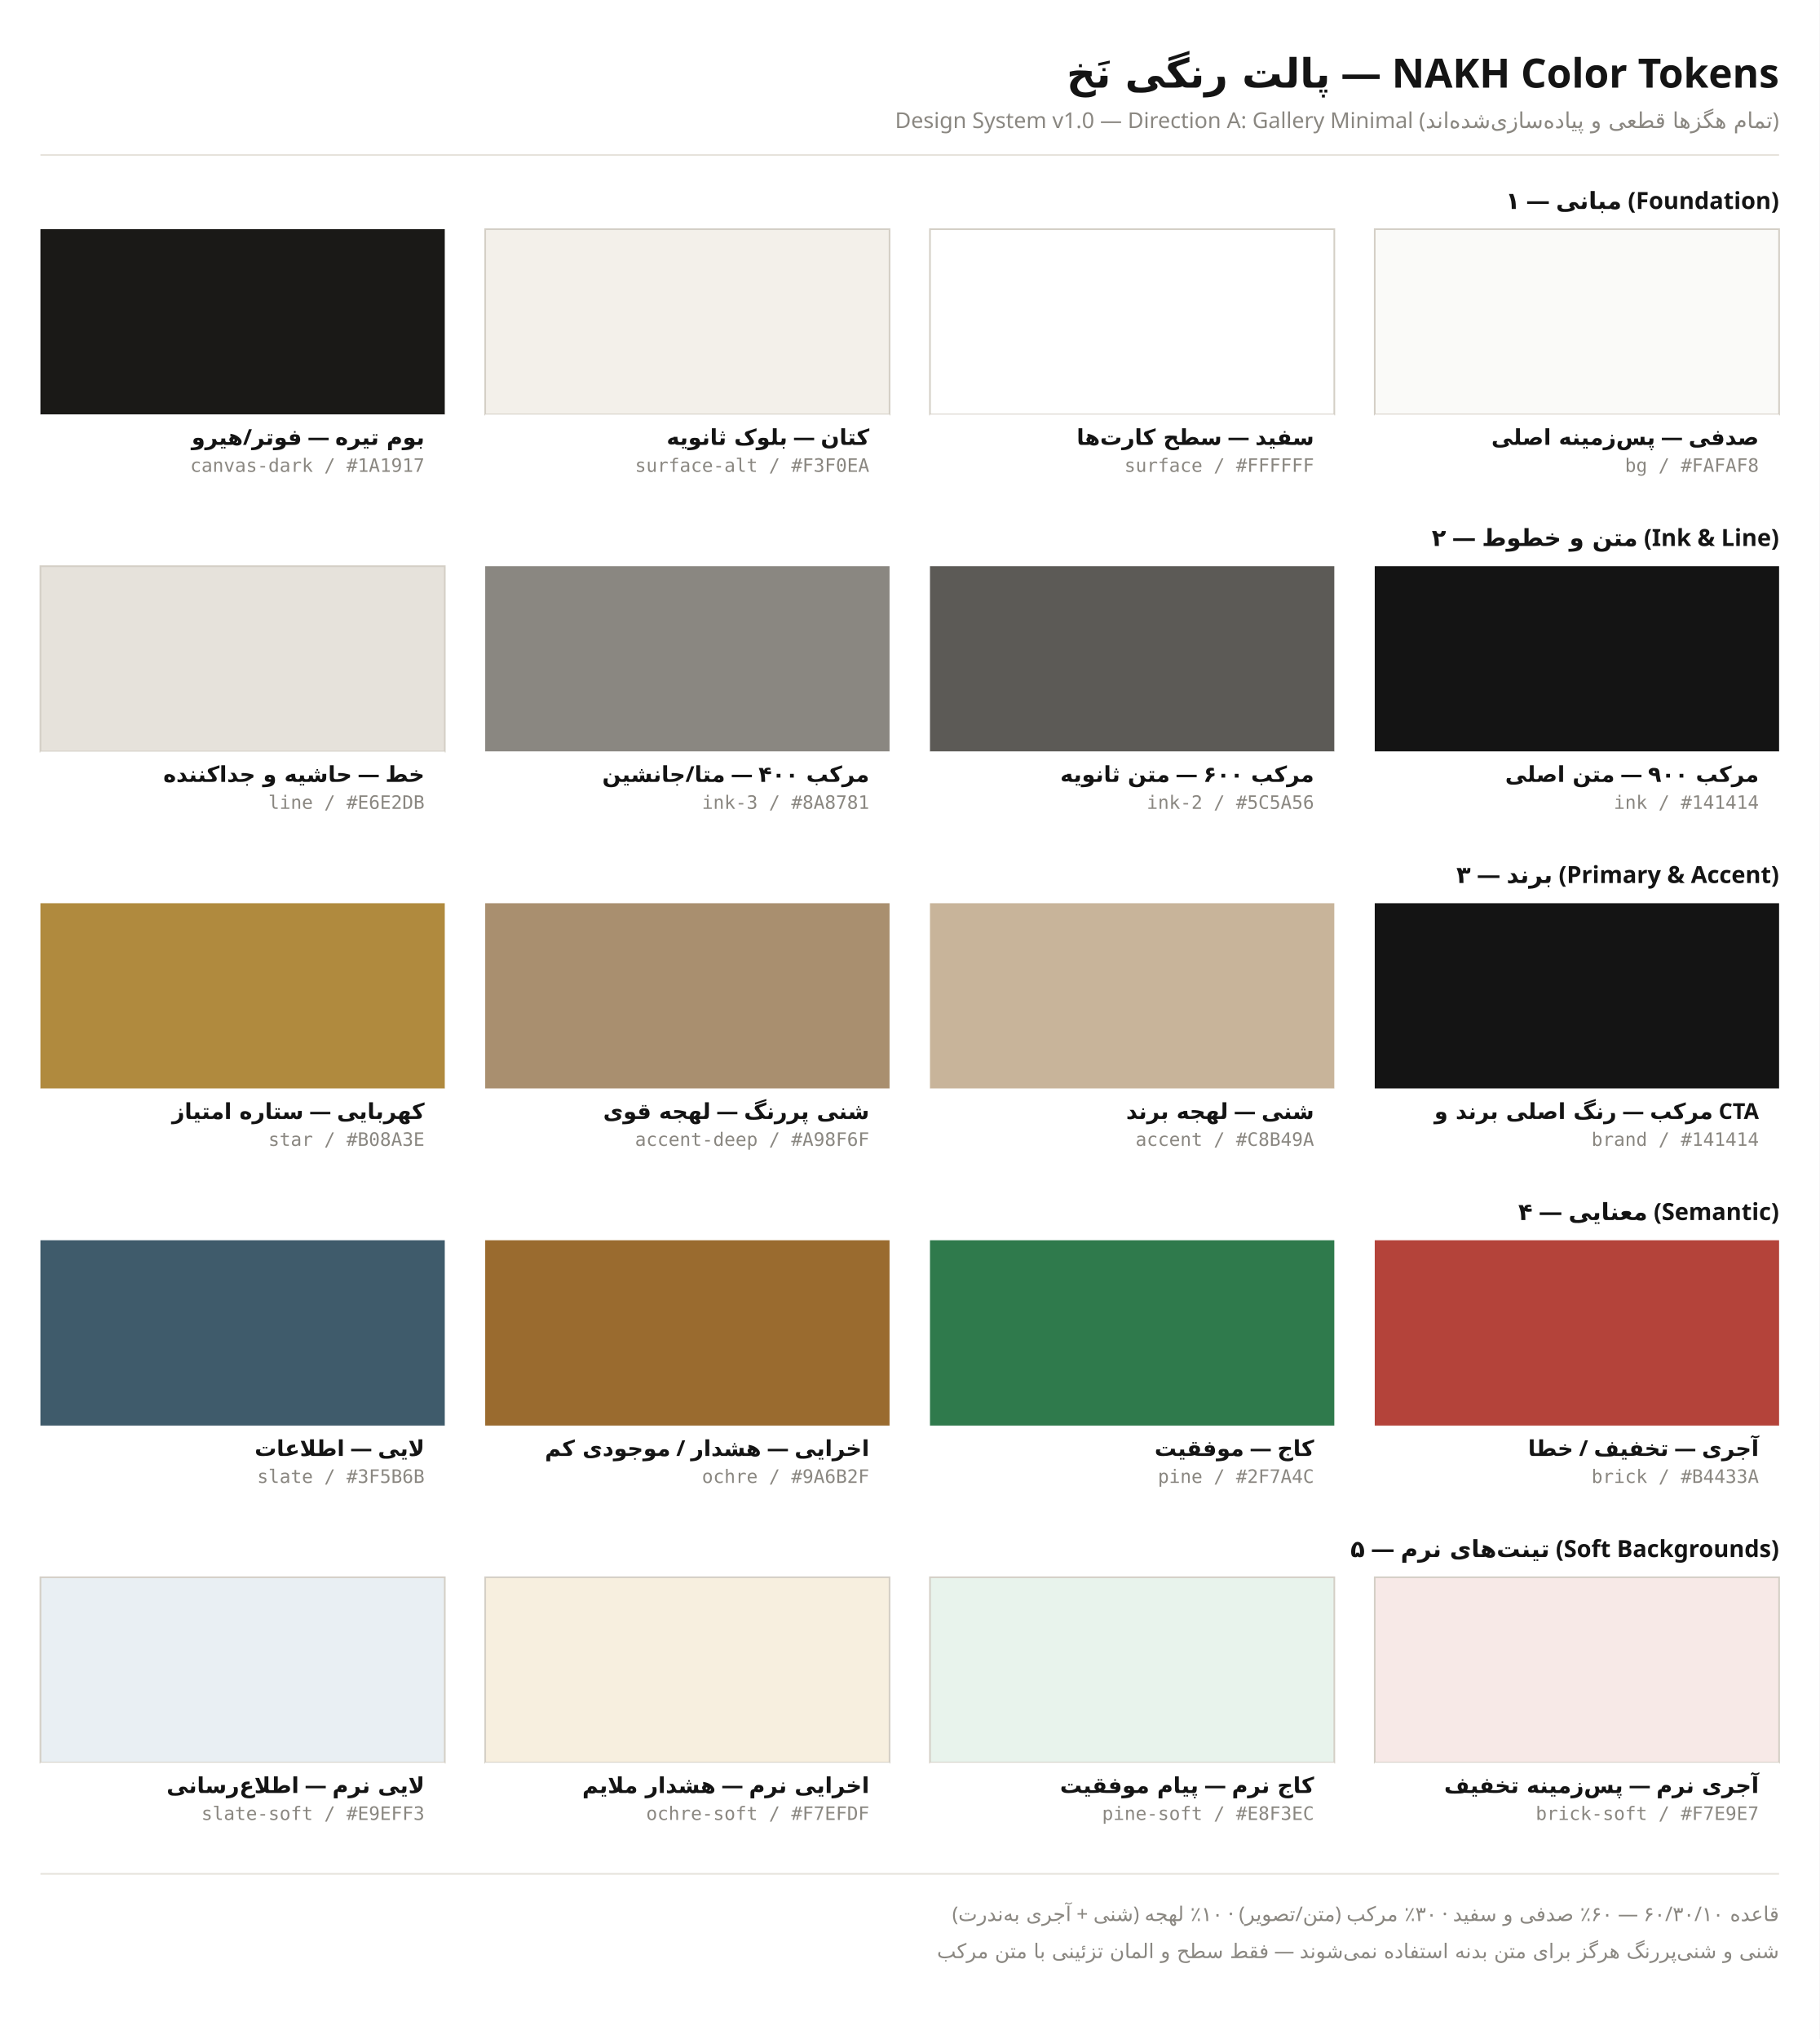
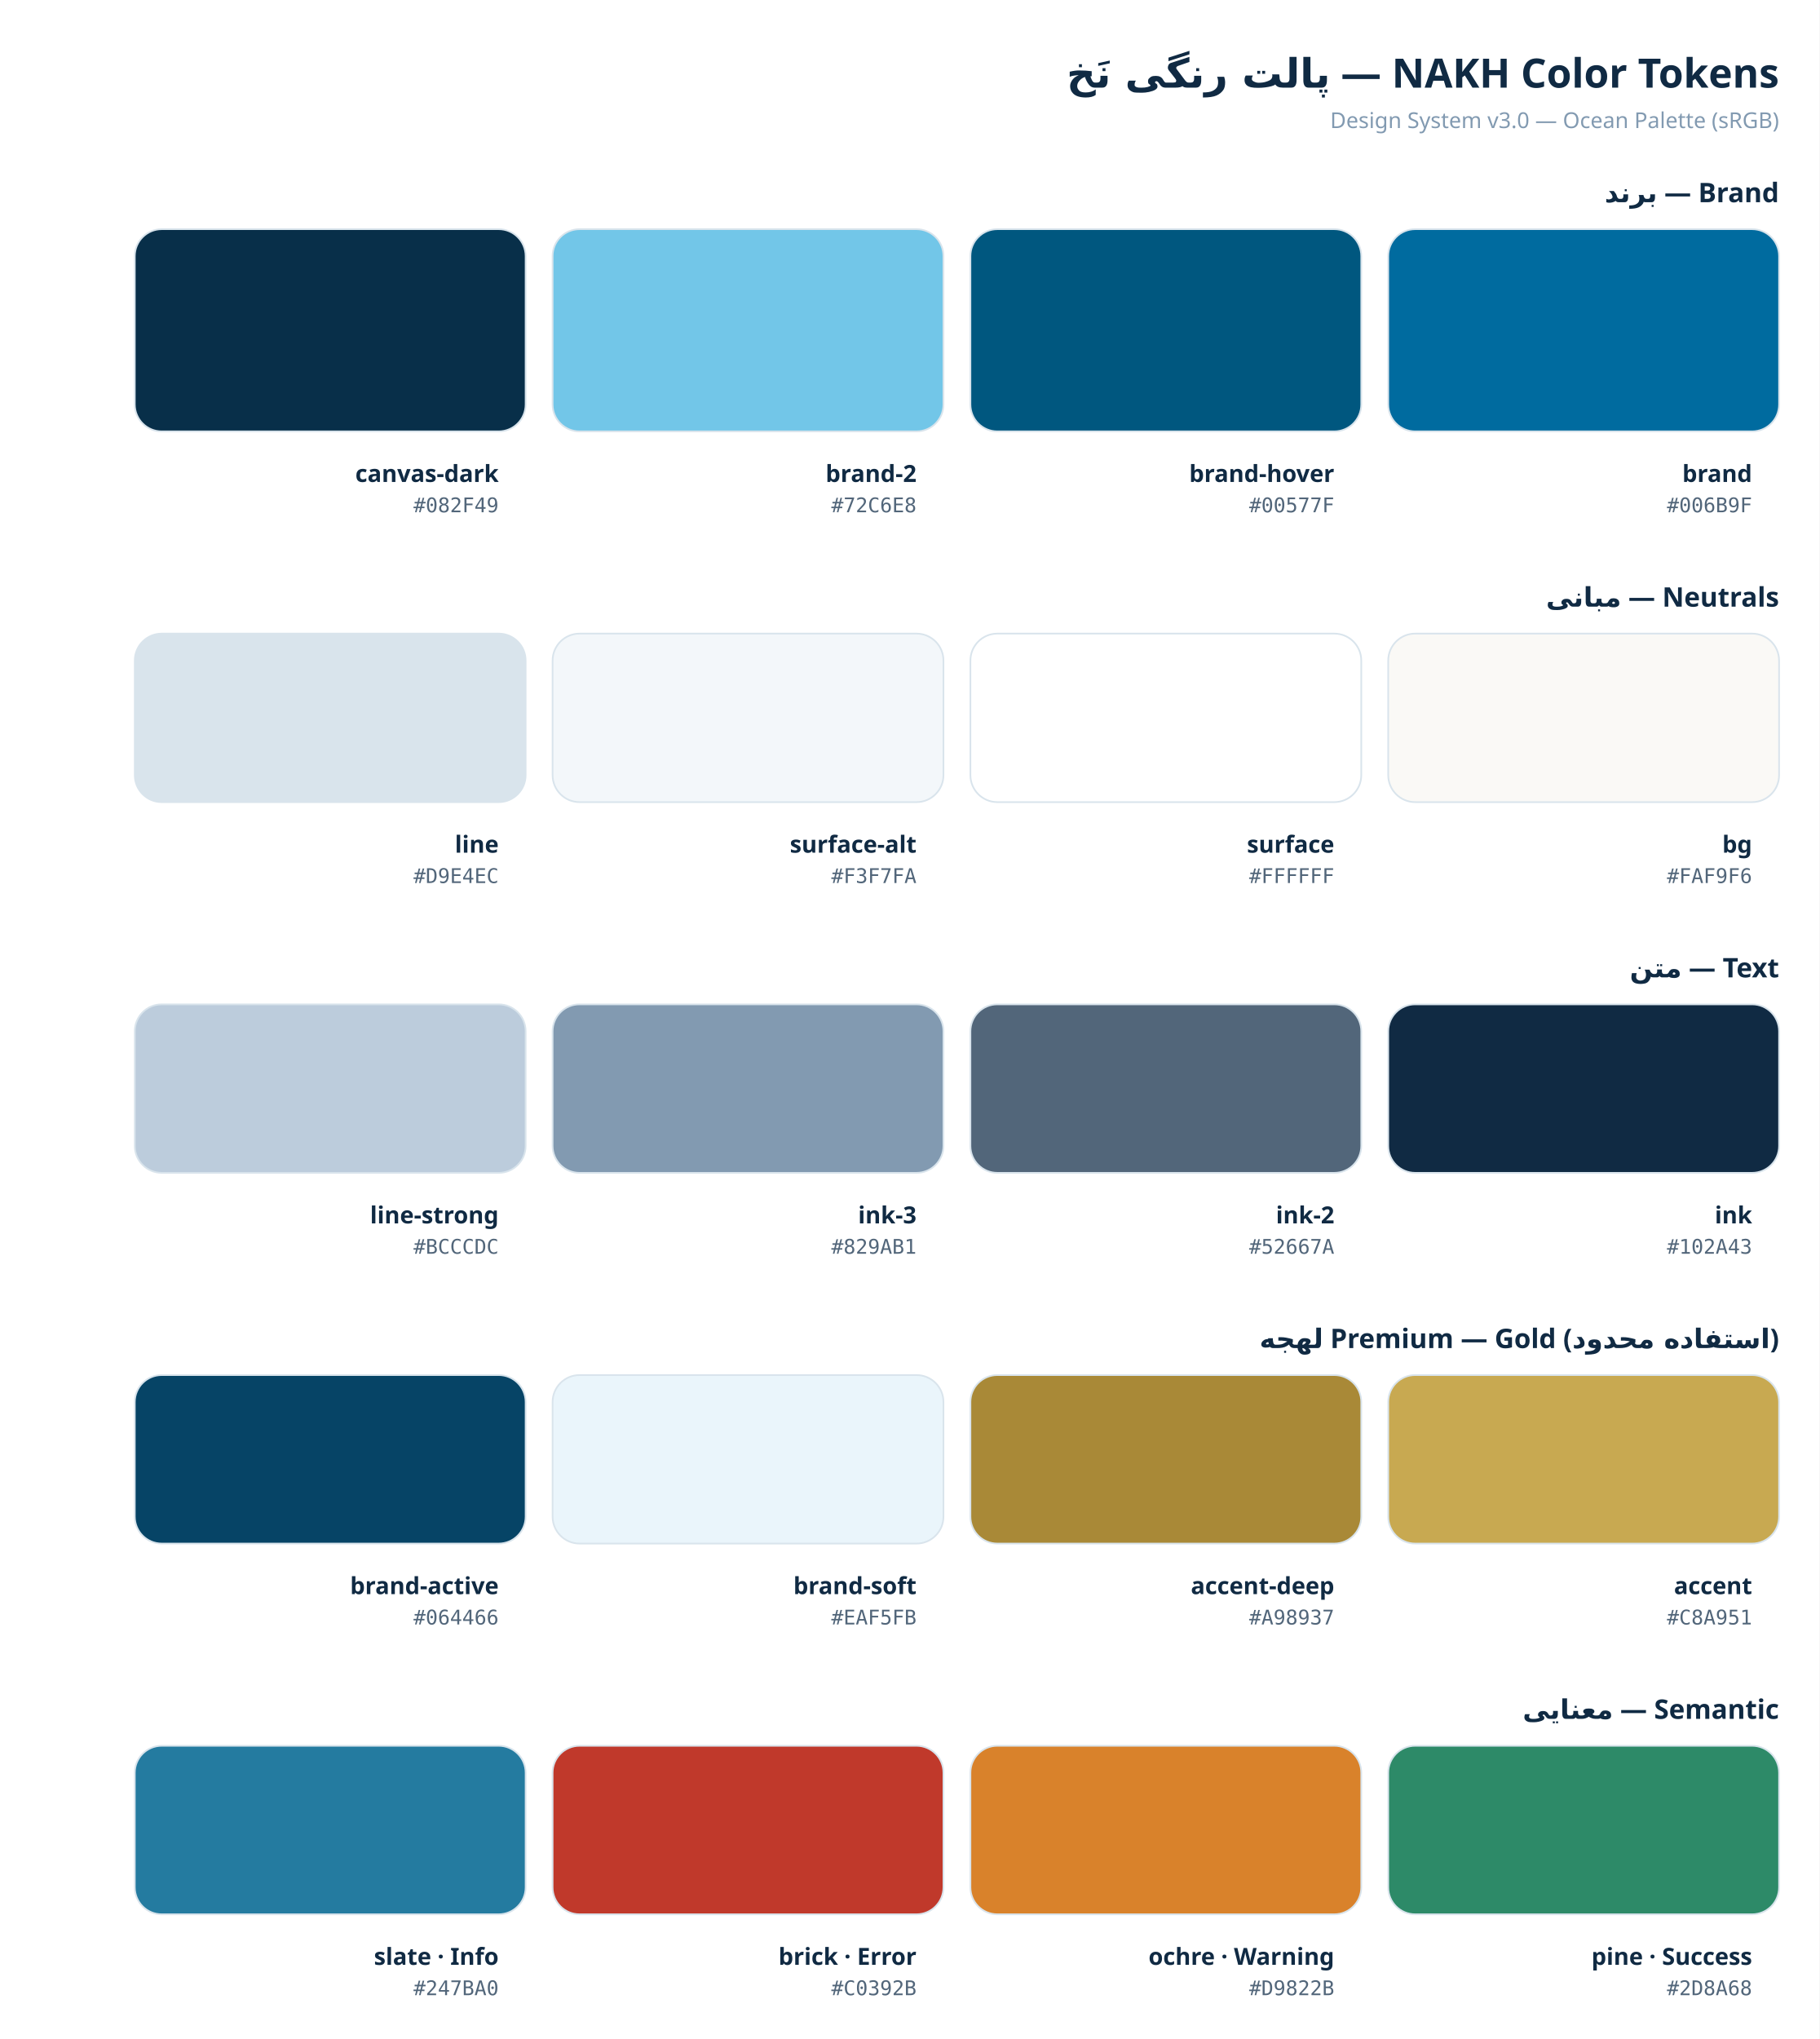
<svg xmlns="http://www.w3.org/2000/svg" width="1080" height="1210" viewBox="0 0 1080 1210" font-family="Vazirmatn, 'Segoe UI', Tahoma, sans-serif">
  <defs>
    <style>
-       .t { fill: #141414; }
-       .m { fill: #8A8781; }
+       .t { fill: #102A43; }
+       .m { fill: #829AB1; }
+       .card { stroke: #D9E4EC; stroke-width: 1; }
+       .hex { font-size: 12px; fill: #52667A; font-family: monospace; }
+       .name { font-size: 14px; font-weight: 700; fill: #102A43; }
    </style>
  </defs>
  <rect width="1080" height="1210" fill="#FFFFFF" />
  <text x="1056" y="52" text-anchor="end" font-size="24" font-weight="800" class="t">پالت رنگی نَخ — NAKH Color Tokens</text>
-   <text x="1056" y="76" text-anchor="end" font-size="13" class="m">Design System v1.0 — Direction A: Gallery Minimal (تمام هگزها قطعی و پیاده‌سازی‌شده‌اند)</text>
-   <line x1="24" y1="92" x2="1056" y2="92" stroke="#E6E2DB" stroke-width="1" />
-   <text x="1056" y="124" text-anchor="end" font-size="14" font-weight="700" class="t">۱ — مبانی (Foundation)</text>
-   <g transform="translate(816,136)">
-     <rect width="240" height="110" fill="#FAFAF8" stroke="#D4CFC6" stroke-width="1" />
-     <rect y="110" width="240" height="40" fill="#FFFFFF" />
-     <text x="228" y="128" text-anchor="end" font-size="13" font-weight="600" class="t">صدفی — پس‌زمینه اصلی</text>
-     <text x="228" y="144" text-anchor="end" font-size="11" font-family="monospace" class="m">bg / #FAFAF8</text>
+   <text x="1056" y="76" text-anchor="end" font-size="13" class="m">Design System v3.0 — Ocean Palette (sRGB)</text>
+   <text x="1056" y="120" text-anchor="end" font-size="16" font-weight="700" class="t">برند — Brand</text>
+   <g>
+     <rect x="824" y="136" width="232" height="120" rx="16" fill="#006B9F" class="card" />
+     <text x="1040" y="286" text-anchor="end" class="name">brand</text>
+     <text x="1040" y="304" text-anchor="end" class="hex">#006B9F</text>
+     <rect x="576" y="136" width="232" height="120" rx="16" fill="#00577F" class="card" />
+     <text x="792" y="286" text-anchor="end" class="name">brand-hover</text>
+     <text x="792" y="304" text-anchor="end" class="hex">#00577F</text>
+     <rect x="328" y="136" width="232" height="120" rx="16" fill="#72C6E8" class="card" />
+     <text x="544" y="286" text-anchor="end" class="name">brand-2</text>
+     <text x="544" y="304" text-anchor="end" class="hex">#72C6E8</text>
+     <rect x="80" y="136" width="232" height="120" rx="16" fill="#082F49" class="card" />
+     <text x="296" y="286" text-anchor="end" class="name">canvas-dark</text>
+     <text x="296" y="304" text-anchor="end" class="hex">#082F49</text>
  </g>
-   <g transform="translate(552,136)">
-     <rect width="240" height="110" fill="#FFFFFF" stroke="#D4CFC6" stroke-width="1" />
-     <rect y="110" width="240" height="40" fill="#FFFFFF" />
-     <text x="228" y="128" text-anchor="end" font-size="13" font-weight="600" class="t">سفید — سطح کارت‌ها</text>
-     <text x="228" y="144" text-anchor="end" font-size="11" font-family="monospace" class="m">surface / #FFFFFF</text>
+   <text x="1056" y="360" text-anchor="end" font-size="16" font-weight="700" class="t">مبانی — Neutrals</text>
+   <g>
+     <rect x="824" y="376" width="232" height="100" rx="16" fill="#FAF9F6" class="card" />
+     <text x="1040" y="506" text-anchor="end" class="name">bg</text>
+     <text x="1040" y="524" text-anchor="end" class="hex">#FAF9F6</text>
+     <rect x="576" y="376" width="232" height="100" rx="16" fill="#FFFFFF" class="card" />
+     <text x="792" y="506" text-anchor="end" class="name">surface</text>
+     <text x="792" y="524" text-anchor="end" class="hex">#FFFFFF</text>
+     <rect x="328" y="376" width="232" height="100" rx="16" fill="#F3F7FA" class="card" />
+     <text x="544" y="506" text-anchor="end" class="name">surface-alt</text>
+     <text x="544" y="524" text-anchor="end" class="hex">#F3F7FA</text>
+     <rect x="80" y="376" width="232" height="100" rx="16" fill="#D9E4EC" class="card" />
+     <text x="296" y="506" text-anchor="end" class="name">line</text>
+     <text x="296" y="524" text-anchor="end" class="hex">#D9E4EC</text>
  </g>
-   <g transform="translate(288,136)">
-     <rect width="240" height="110" fill="#F3F0EA" stroke="#D4CFC6" stroke-width="1" />
-     <rect y="110" width="240" height="40" fill="#FFFFFF" />
-     <text x="228" y="128" text-anchor="end" font-size="13" font-weight="600" class="t">کتان — بلوک ثانویه</text>
-     <text x="228" y="144" text-anchor="end" font-size="11" font-family="monospace" class="m">surface-alt / #F3F0EA</text>
+   <text x="1056" y="580" text-anchor="end" font-size="16" font-weight="700" class="t">متن — Text</text>
+   <g>
+     <rect x="824" y="596" width="232" height="100" rx="16" fill="#102A43" class="card" />
+     <text x="1040" y="726" text-anchor="end" class="name">ink</text>
+     <text x="1040" y="744" text-anchor="end" class="hex">#102A43</text>
+     <rect x="576" y="596" width="232" height="100" rx="16" fill="#52667A" class="card" />
+     <text x="792" y="726" text-anchor="end" class="name">ink-2</text>
+     <text x="792" y="744" text-anchor="end" class="hex">#52667A</text>
+     <rect x="328" y="596" width="232" height="100" rx="16" fill="#829AB1" class="card" />
+     <text x="544" y="726" text-anchor="end" class="name">ink-3</text>
+     <text x="544" y="744" text-anchor="end" class="hex">#829AB1</text>
+     <rect x="80" y="596" width="232" height="100" rx="16" fill="#BCCCDC" class="card" />
+     <text x="296" y="726" text-anchor="end" class="name">line-strong</text>
+     <text x="296" y="744" text-anchor="end" class="hex">#BCCCDC</text>
  </g>
-   <g transform="translate(24,136)">
-     <rect width="240" height="110" fill="#1A1917" />
-     <rect y="110" width="240" height="40" fill="#FFFFFF" />
-     <text x="228" y="128" text-anchor="end" font-size="13" font-weight="600" class="t">بوم تیره — فوتر/هیرو</text>
-     <text x="228" y="144" text-anchor="end" font-size="11" font-family="monospace" class="m">canvas-dark / #1A1917</text>
+   <text x="1056" y="800" text-anchor="end" font-size="16" font-weight="700" class="t">لهجه Premium — Gold (استفاده محدود)</text>
+   <g>
+     <rect x="824" y="816" width="232" height="100" rx="16" fill="#C8A951" class="card" />
+     <text x="1040" y="946" text-anchor="end" class="name">accent</text>
+     <text x="1040" y="964" text-anchor="end" class="hex">#C8A951</text>
+     <rect x="576" y="816" width="232" height="100" rx="16" fill="#A98937" class="card" />
+     <text x="792" y="946" text-anchor="end" class="name">accent-deep</text>
+     <text x="792" y="964" text-anchor="end" class="hex">#A98937</text>
+     <rect x="328" y="816" width="232" height="100" rx="16" fill="#EAF5FB" class="card" />
+     <text x="544" y="946" text-anchor="end" class="name">brand-soft</text>
+     <text x="544" y="964" text-anchor="end" class="hex">#EAF5FB</text>
+     <rect x="80" y="816" width="232" height="100" rx="16" fill="#064466" class="card" />
+     <text x="296" y="946" text-anchor="end" class="name">brand-active</text>
+     <text x="296" y="964" text-anchor="end" class="hex">#064466</text>
  </g>
-   <text x="1056" y="324" text-anchor="end" font-size="14" font-weight="700" class="t">۲ — متن و خطوط (Ink &amp; Line)</text>
-   <g transform="translate(816,336)">
-     <rect width="240" height="110" fill="#141414" />
-     <rect y="110" width="240" height="40" fill="#FFFFFF" />
-     <text x="228" y="128" text-anchor="end" font-size="13" font-weight="600" class="t">مرکب ۹۰۰ — متن اصلی</text>
-     <text x="228" y="144" text-anchor="end" font-size="11" font-family="monospace" class="m">ink / #141414</text>
+   <text x="1056" y="1020" text-anchor="end" font-size="16" font-weight="700" class="t">معنایی — Semantic</text>
+   <g>
+     <rect x="824" y="1036" width="232" height="100" rx="16" fill="#2D8A68" class="card" />
+     <text x="1040" y="1166" text-anchor="end" class="name">pine · Success</text>
+     <text x="1040" y="1184" text-anchor="end" class="hex">#2D8A68</text>
+     <rect x="576" y="1036" width="232" height="100" rx="16" fill="#D9822B" class="card" />
+     <text x="792" y="1166" text-anchor="end" class="name">ochre · Warning</text>
+     <text x="792" y="1184" text-anchor="end" class="hex">#D9822B</text>
+     <rect x="328" y="1036" width="232" height="100" rx="16" fill="#C0392B" class="card" />
+     <text x="544" y="1166" text-anchor="end" class="name">brick · Error</text>
+     <text x="544" y="1184" text-anchor="end" class="hex">#C0392B</text>
+     <rect x="80" y="1036" width="232" height="100" rx="16" fill="#247BA0" class="card" />
+     <text x="296" y="1166" text-anchor="end" class="name">slate · Info</text>
+     <text x="296" y="1184" text-anchor="end" class="hex">#247BA0</text>
  </g>
-   <g transform="translate(552,336)">
-     <rect width="240" height="110" fill="#5C5A56" />
-     <rect y="110" width="240" height="40" fill="#FFFFFF" />
-     <text x="228" y="128" text-anchor="end" font-size="13" font-weight="600" class="t">مرکب ۶۰۰ — متن ثانویه</text>
-     <text x="228" y="144" text-anchor="end" font-size="11" font-family="monospace" class="m">ink-2 / #5C5A56</text>
-   </g>
-   <g transform="translate(288,336)">
-     <rect width="240" height="110" fill="#8A8781" />
-     <rect y="110" width="240" height="40" fill="#FFFFFF" />
-     <text x="228" y="128" text-anchor="end" font-size="13" font-weight="600" class="t">مرکب ۴۰۰ — متا/جانشین</text>
-     <text x="228" y="144" text-anchor="end" font-size="11" font-family="monospace" class="m">ink-3 / #8A8781</text>
-   </g>
-   <g transform="translate(24,336)">
-     <rect width="240" height="110" fill="#E6E2DB" stroke="#D4CFC6" stroke-width="1" />
-     <rect y="110" width="240" height="40" fill="#FFFFFF" />
-     <text x="228" y="128" text-anchor="end" font-size="13" font-weight="600" class="t">خط — حاشیه و جداکننده</text>
-     <text x="228" y="144" text-anchor="end" font-size="11" font-family="monospace" class="m">line / #E6E2DB</text>
-   </g>
-   <text x="1056" y="524" text-anchor="end" font-size="14" font-weight="700" class="t">۳ — برند (Primary &amp; Accent)</text>
-   <g transform="translate(816,536)">
-     <rect width="240" height="110" fill="#141414" />
-     <rect y="110" width="240" height="40" fill="#FFFFFF" />
-     <text x="228" y="128" text-anchor="end" font-size="13" font-weight="600" class="t">مرکب — رنگ اصلی برند و CTA</text>
-     <text x="228" y="144" text-anchor="end" font-size="11" font-family="monospace" class="m">brand / #141414</text>
-   </g>
-   <g transform="translate(552,536)">
-     <rect width="240" height="110" fill="#C8B49A" />
-     <rect y="110" width="240" height="40" fill="#FFFFFF" />
-     <text x="228" y="128" text-anchor="end" font-size="13" font-weight="600" class="t">شنی — لهجه برند</text>
-     <text x="228" y="144" text-anchor="end" font-size="11" font-family="monospace" class="m">accent / #C8B49A</text>
-   </g>
-   <g transform="translate(288,536)">
-     <rect width="240" height="110" fill="#A98F6F" />
-     <rect y="110" width="240" height="40" fill="#FFFFFF" />
-     <text x="228" y="128" text-anchor="end" font-size="13" font-weight="600" class="t">شنی پررنگ — لهجه قوی</text>
-     <text x="228" y="144" text-anchor="end" font-size="11" font-family="monospace" class="m">accent-deep / #A98F6F</text>
-   </g>
-   <g transform="translate(24,536)">
-     <rect width="240" height="110" fill="#B08A3E" />
-     <rect y="110" width="240" height="40" fill="#FFFFFF" />
-     <text x="228" y="128" text-anchor="end" font-size="13" font-weight="600" class="t">کهربایی — ستاره امتیاز</text>
-     <text x="228" y="144" text-anchor="end" font-size="11" font-family="monospace" class="m">star / #B08A3E</text>
-   </g>
-   <text x="1056" y="724" text-anchor="end" font-size="14" font-weight="700" class="t">۴ — معنایی (Semantic)</text>
-   <g transform="translate(816,736)">
-     <rect width="240" height="110" fill="#B4433A" />
-     <rect y="110" width="240" height="40" fill="#FFFFFF" />
-     <text x="228" y="128" text-anchor="end" font-size="13" font-weight="600" class="t">آجری — تخفیف / خطا</text>
-     <text x="228" y="144" text-anchor="end" font-size="11" font-family="monospace" class="m">brick / #B4433A</text>
-   </g>
-   <g transform="translate(552,736)">
-     <rect width="240" height="110" fill="#2F7A4C" />
-     <rect y="110" width="240" height="40" fill="#FFFFFF" />
-     <text x="228" y="128" text-anchor="end" font-size="13" font-weight="600" class="t">کاج — موفقیت</text>
-     <text x="228" y="144" text-anchor="end" font-size="11" font-family="monospace" class="m">pine / #2F7A4C</text>
-   </g>
-   <g transform="translate(288,736)">
-     <rect width="240" height="110" fill="#9A6B2F" />
-     <rect y="110" width="240" height="40" fill="#FFFFFF" />
-     <text x="228" y="128" text-anchor="end" font-size="13" font-weight="600" class="t">اخرایی — هشدار / موجودی کم</text>
-     <text x="228" y="144" text-anchor="end" font-size="11" font-family="monospace" class="m">ochre / #9A6B2F</text>
-   </g>
-   <g transform="translate(24,736)">
-     <rect width="240" height="110" fill="#3F5B6B" />
-     <rect y="110" width="240" height="40" fill="#FFFFFF" />
-     <text x="228" y="128" text-anchor="end" font-size="13" font-weight="600" class="t">لایی — اطلاعات</text>
-     <text x="228" y="144" text-anchor="end" font-size="11" font-family="monospace" class="m">slate / #3F5B6B</text>
-   </g>
-   <text x="1056" y="924" text-anchor="end" font-size="14" font-weight="700" class="t">۵ — تینت‌های نرم (Soft Backgrounds)</text>
-   <g transform="translate(816,936)">
-     <rect width="240" height="110" fill="#F7E9E7" stroke="#D4CFC6" stroke-width="1" />
-     <rect y="110" width="240" height="40" fill="#FFFFFF" />
-     <text x="228" y="128" text-anchor="end" font-size="13" font-weight="600" class="t">آجری نرم — پس‌زمینه تخفیف</text>
-     <text x="228" y="144" text-anchor="end" font-size="11" font-family="monospace" class="m">brick-soft / #F7E9E7</text>
-   </g>
-   <g transform="translate(552,936)">
-     <rect width="240" height="110" fill="#E8F3EC" stroke="#D4CFC6" stroke-width="1" />
-     <rect y="110" width="240" height="40" fill="#FFFFFF" />
-     <text x="228" y="128" text-anchor="end" font-size="13" font-weight="600" class="t">کاج نرم — پیام موفقیت</text>
-     <text x="228" y="144" text-anchor="end" font-size="11" font-family="monospace" class="m">pine-soft / #E8F3EC</text>
-   </g>
-   <g transform="translate(288,936)">
-     <rect width="240" height="110" fill="#F7EFDF" stroke="#D4CFC6" stroke-width="1" />
-     <rect y="110" width="240" height="40" fill="#FFFFFF" />
-     <text x="228" y="128" text-anchor="end" font-size="13" font-weight="600" class="t">اخرایی نرم — هشدار ملایم</text>
-     <text x="228" y="144" text-anchor="end" font-size="11" font-family="monospace" class="m">ochre-soft / #F7EFDF</text>
-   </g>
-   <g transform="translate(24,936)">
-     <rect width="240" height="110" fill="#E9EFF3" stroke="#D4CFC6" stroke-width="1" />
-     <rect y="110" width="240" height="40" fill="#FFFFFF" />
-     <text x="228" y="128" text-anchor="end" font-size="13" font-weight="600" class="t">لایی نرم — اطلاع‌رسانی</text>
-     <text x="228" y="144" text-anchor="end" font-size="11" font-family="monospace" class="m">slate-soft / #E9EFF3</text>
-   </g>
-   <line x1="24" y1="1112" x2="1056" y2="1112" stroke="#E6E2DB" stroke-width="1" />
-   <text x="1056" y="1140" text-anchor="end" font-size="12" class="m">قاعده ۶۰/۳۰/۱۰ — ۶۰٪ صدفی و سفید · ۳۰٪ مرکب (متن/تصویر) · ۱۰٪ لهجه (شنی + آجری به‌ندرت)</text>
-   <text x="1056" y="1162" text-anchor="end" font-size="12" class="m">شنی و شنی‌پررنگ هرگز برای متن بدنه استفاده نمی‌شوند — فقط سطح و المان تزئینی با متن مرکب</text>
</svg>
